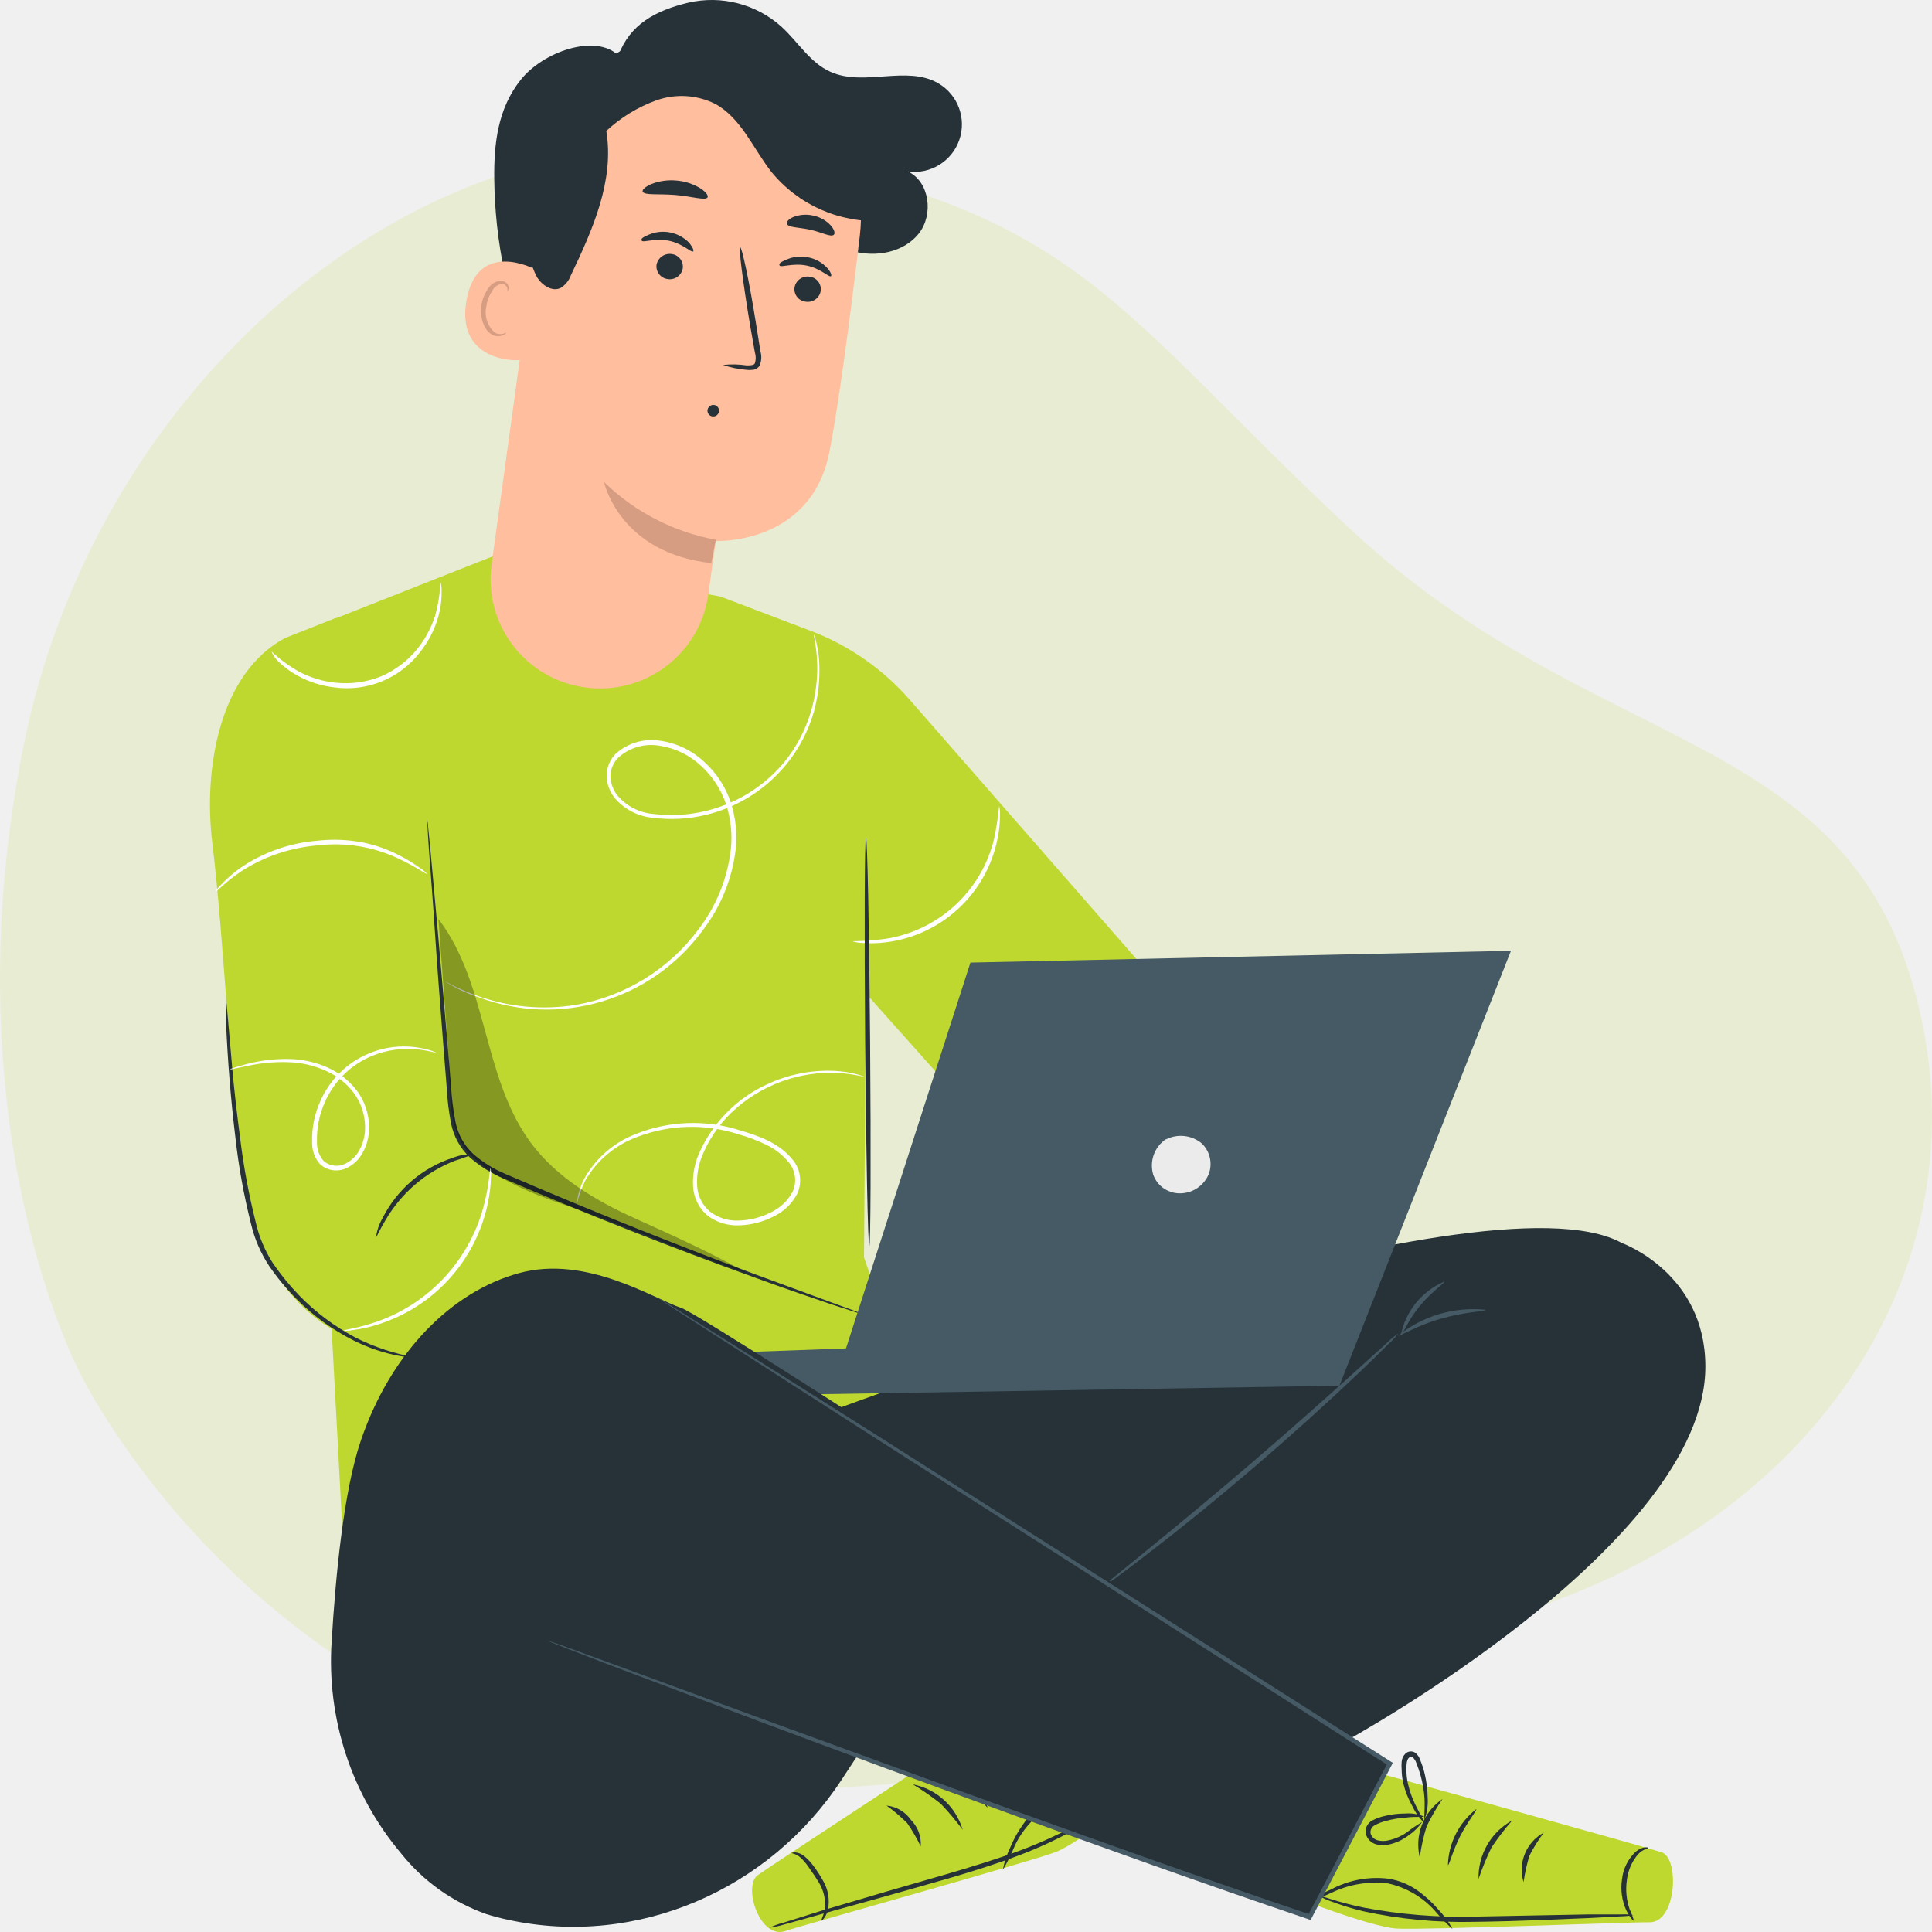
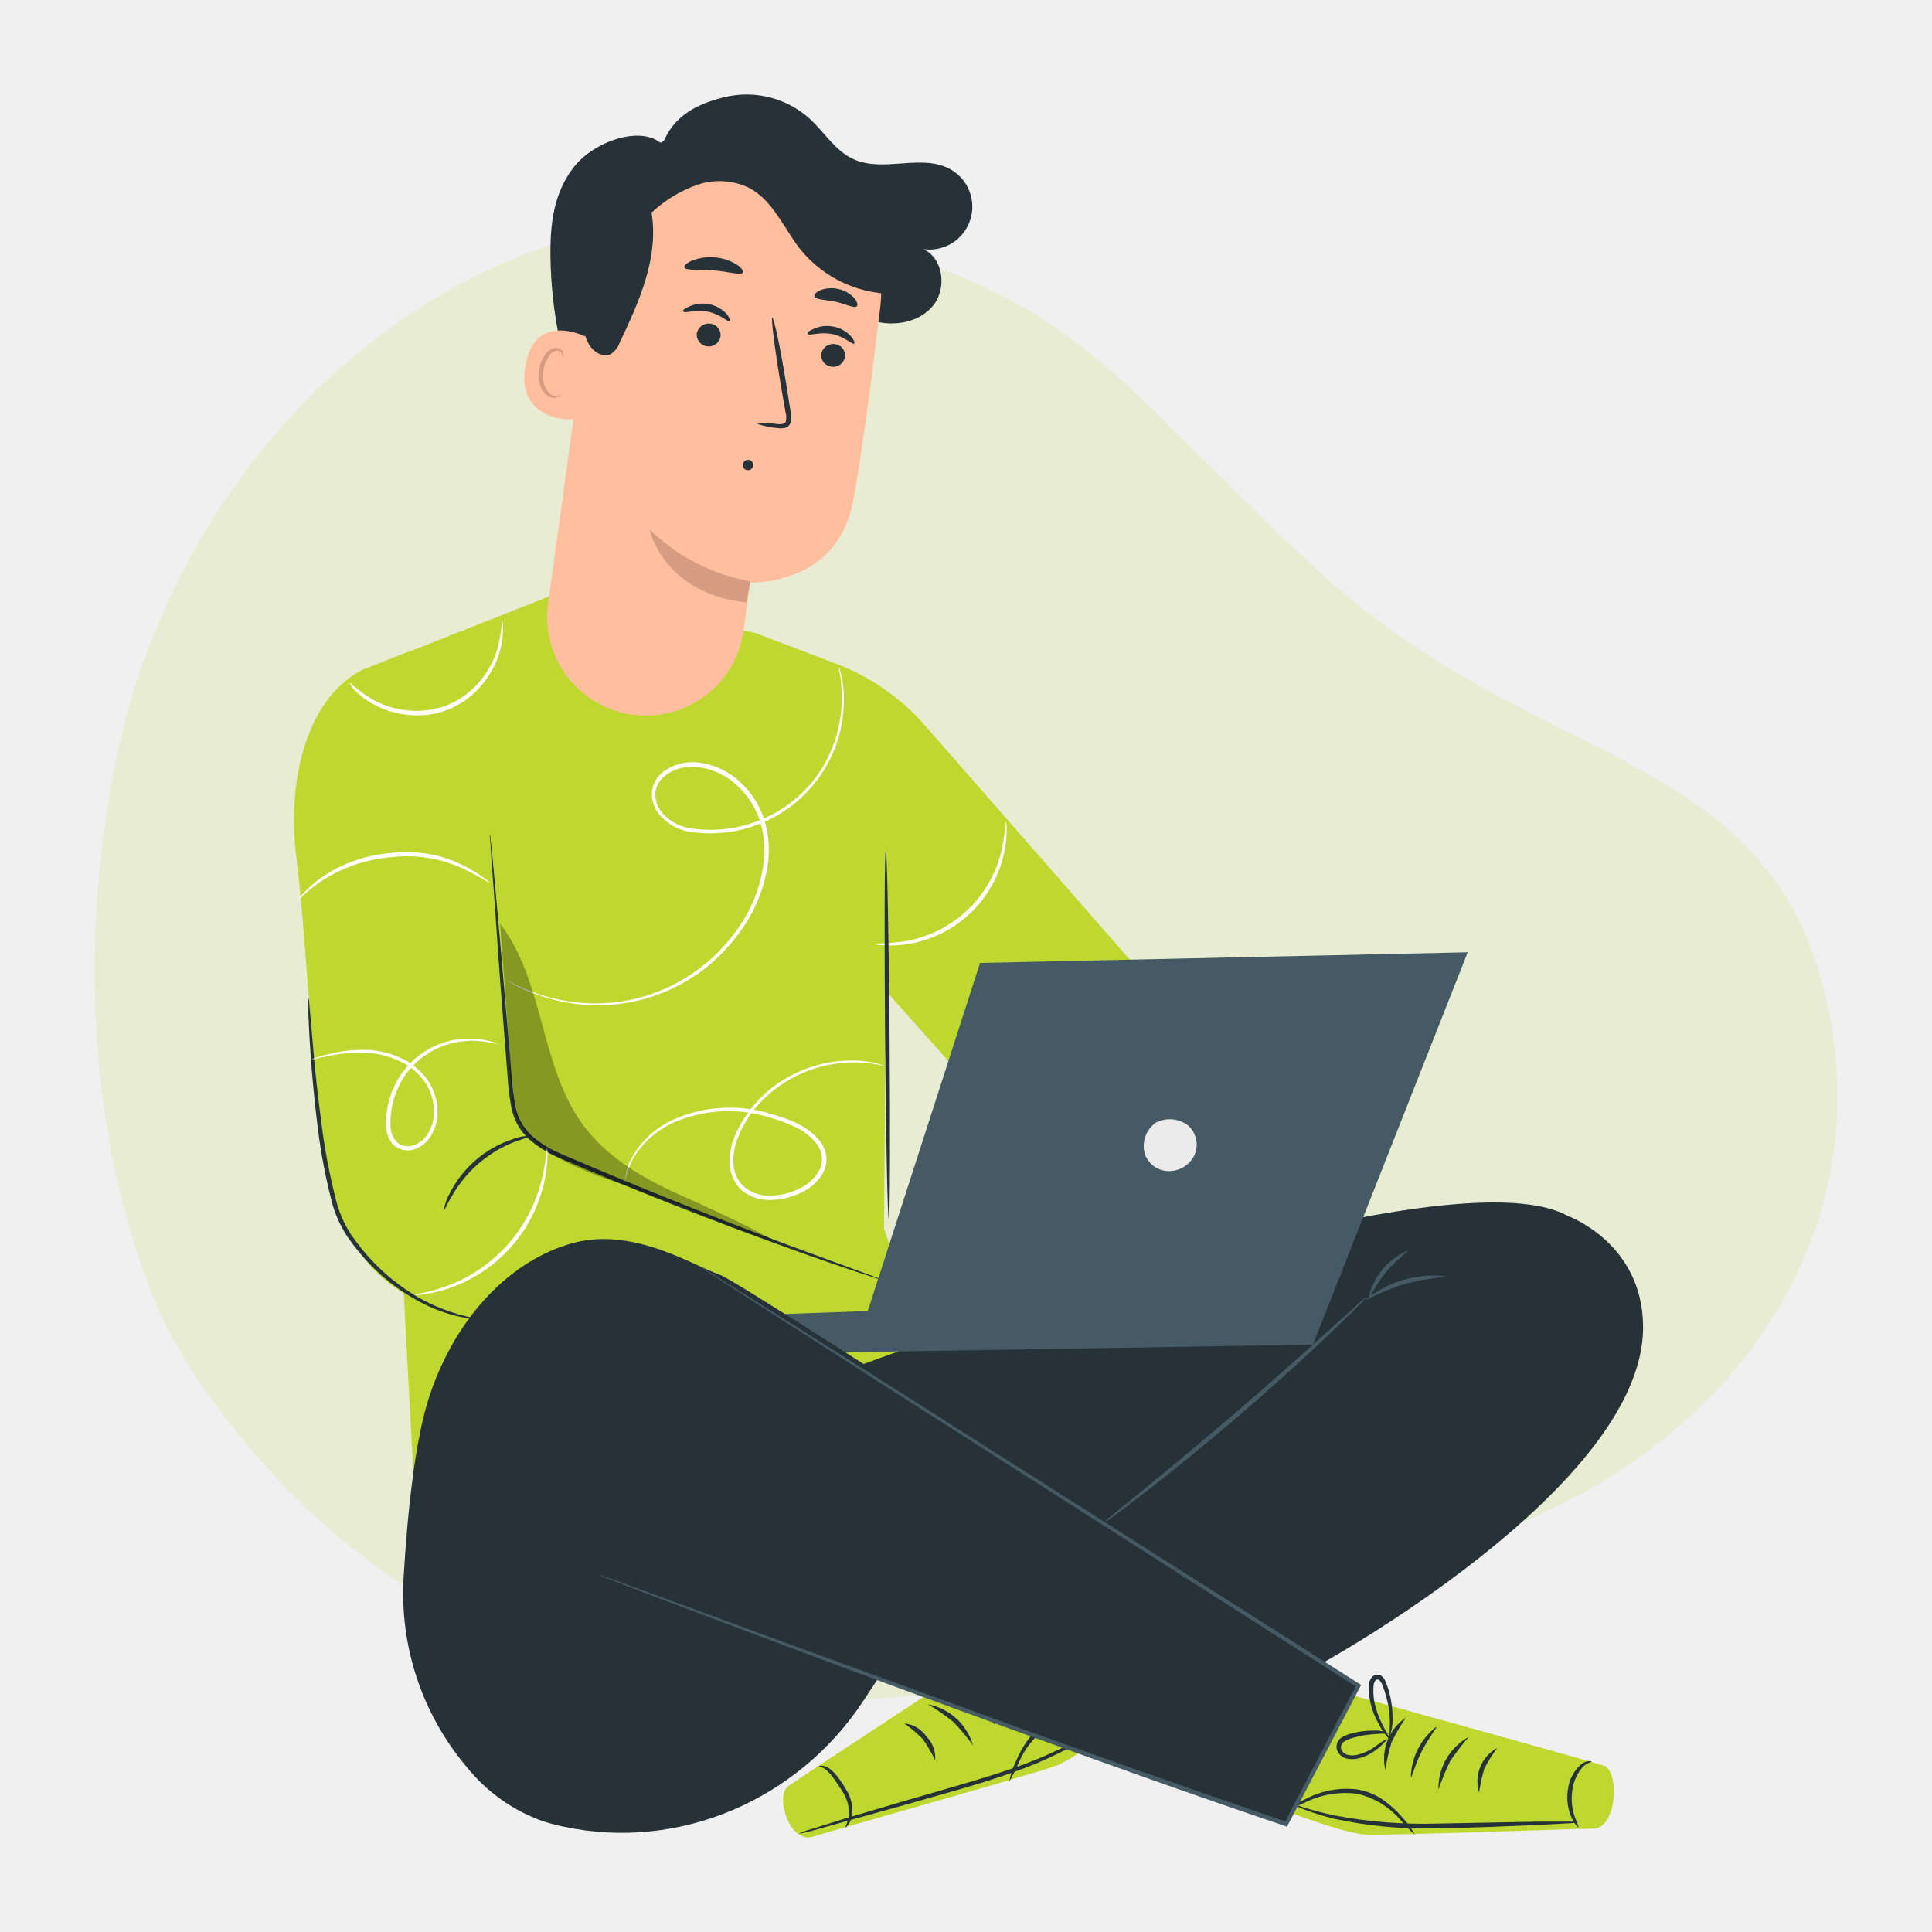
<svg xmlns="http://www.w3.org/2000/svg" fill="none" viewBox="0 0 184 184">
-   <g clip-path="url(#a)">
-     <path fill="#BED830" d="M7.695 130.911s13.69 28.275 46.135 36.736c32.451 8.46 66.237-4.933 93.907-15.061 27.664-10.129 41.535-34.516 34.415-58.885s-30.641-21.985-53.419-43.194-25.613-30.254-56.341-35.852S9.209 35.323 2.148 71.49c-7.06 36.165 5.547 59.417 5.547 59.417z" class="dynamic-color" opacity=".15" />
-     <path fill="#BED830" d="M100.912 115.293 82.474 94.617l-.189 25.135 5.557 16.122-55.244 9.579-2.341-43.59-3.98-33.445a9.09 9.09 0 0 1 5.695-9.528l15.204-6.003 21.44 3.928 8.618 3.276a23.66 23.66 0 0 1 9.382 6.526l25.933 29.655" class="dynamic-color" />
-     <path fill="#fff" d="M81.188 89.643a27 27 0 0 0 3.112-.223 12.63 12.63 0 0 0 10.386-9.57q.32-1.536.471-3.096c.07.28.096.569.077.857.007.778-.074 1.555-.24 2.316a12.38 12.38 0 0 1-10.642 9.819c-.77.1-1.55.117-2.324.051a2.7 2.7 0 0 1-.84-.154" />
-     <path fill="#263238" d="M82.791 118.68c.129 0 .163-8.713.077-19.45-.085-10.736-.265-19.44-.394-19.44s-.163 8.704-.077 19.449c.085 10.745.266 19.441.394 19.441" />
-     <path fill="#BED830" d="m80.767 125.069-33.376-13.438a7.63 7.63 0 0 1-4.76-6.492l-2.444-32.004s.292-13.619-8.215-14.279L27.16 60.76c-6.252 3.319-7.796 12.426-6.947 19.45 1.21 9.982 1.716 24.114 3.062 32.776 1.115 7.092 5.145 13.326 12.109 15.153l41.112 8.901z" class="dynamic-color" />
-     <path fill="#263238" d="M40.667 78.014q.084.36.103.729c.052.523.129 1.226.215 2.11.171 1.878.411 4.519.703 7.76.291 3.242.617 7.196.995 11.518.086 1.089.18 2.195.274 3.327.066 1.152.21 2.298.429 3.43a5.67 5.67 0 0 0 1.664 2.993 11.2 11.2 0 0 0 3.078 1.921c9.202 3.979 17.683 7.272 23.84 9.579l7.316 2.693 1.99.729q.349.115.677.283a4 4 0 0 1-.712-.197l-2.015-.652c-1.716-.583-4.288-1.449-7.358-2.573a438 438 0 0 1-23.926-9.433 11.7 11.7 0 0 1-3.2-2.007A6.1 6.1 0 0 1 42.958 107a25 25 0 0 1-.42-3.482c-.094-1.14-.18-2.247-.266-3.336-.334-4.288-.643-8.233-.858-11.526s-.428-5.891-.566-7.77c-.06-.857-.102-1.594-.128-2.117a4.4 4.4 0 0 1-.052-.755m-19.124 17.4q.051.21.06.43l.111 1.234c.103 1.14.232 2.676.395 4.545.163 1.87.42 4.194.754 6.715.328 2.73.83 5.437 1.501 8.104a12.2 12.2 0 0 0 1.63 3.867 23.6 23.6 0 0 0 2.495 3.062 21.4 21.4 0 0 0 5.343 4.005 20.2 20.2 0 0 0 5.865 1.921 1.8 1.8 0 0 1-.437 0 10 10 0 0 1-1.235-.163 16.2 16.2 0 0 1-4.34-1.467 20.9 20.9 0 0 1-5.488-3.996 22.7 22.7 0 0 1-2.572-3.113 12.4 12.4 0 0 1-1.716-3.988 61 61 0 0 1-1.483-8.172 141 141 0 0 1-.91-11.303v-1.243a1.4 1.4 0 0 1 .027-.438" />
-     <path fill="#263238" d="M35.814 117.805a4.9 4.9 0 0 1 .608-1.775 11.5 11.5 0 0 1 6.775-5.788 4.8 4.8 0 0 1 1.853-.318q-.843.351-1.716.618a13.1 13.1 0 0 0-3.781 2.255 13.3 13.3 0 0 0-2.822 3.379c-.6.986-.849 1.655-.917 1.629" />
-     <path fill="#fff" d="M42.383 93.467a.8.8 0 0 1 .206.095l.6.317q1.162.572 2.384 1.003c3 1.053 6.22 1.33 9.356.806a18.47 18.47 0 0 0 11.629-7.229 15.36 15.36 0 0 0 3.044-7.564 10.3 10.3 0 0 0-.446-4.287 8.75 8.75 0 0 0-2.401-3.68 7.37 7.37 0 0 0-3.92-1.903 4.67 4.67 0 0 0-3.927 1.106 2.57 2.57 0 0 0-.772 1.775 3.1 3.1 0 0 0 .652 1.835 5 5 0 0 0 3.43 1.776 13.98 13.98 0 0 0 12.46-4.914 14 14 0 0 0 2.522-4.725 15 15 0 0 0 .635-4.022q.014-1.295-.19-2.573a18 18 0 0 1-.12-.66 1.2 1.2 0 0 1 0-.232c.355 1.108.529 2.267.515 3.43a14.4 14.4 0 0 1-.566 4.09 14.115 14.115 0 0 1-15.29 9.974 5.4 5.4 0 0 1-3.67-1.92 3.5 3.5 0 0 1-.738-2.093c0-.78.309-1.53.858-2.084a5.15 5.15 0 0 1 4.287-1.235 7.7 7.7 0 0 1 4.16 2.016 9.04 9.04 0 0 1 2.52 3.867 10.7 10.7 0 0 1 .464 4.46 15.7 15.7 0 0 1-3.147 7.718 18.43 18.43 0 0 1-21.38 6.346 13.3 13.3 0 0 1-3.155-1.493m-21.868-8.532a2.7 2.7 0 0 1 .549-.686 12.3 12.3 0 0 1 1.8-1.57 15.15 15.15 0 0 1 7.384-2.615 14.3 14.3 0 0 1 4.357.18c1.165.242 2.293.64 3.353 1.183a15.4 15.4 0 0 1 2.04 1.235q.378.231.67.566c-.052.069-1.047-.686-2.848-1.518a14 14 0 0 0-7.52-1.2 15.8 15.8 0 0 0-7.256 2.426c-1.655 1.107-2.47 2.059-2.53 1.999m5.343-22.889a13.2 13.2 0 0 0 2.701 1.964 9.6 9.6 0 0 0 3.43 1.012 9.14 9.14 0 0 0 4.289-.6 9 9 0 0 0 3.43-2.573 9.9 9.9 0 0 0 1.715-3.147c.308-1.075.484-2.184.523-3.302q.126.446.112.91a8.4 8.4 0 0 1-.335 2.486 9.6 9.6 0 0 1-1.715 3.31 8.77 8.77 0 0 1-8.147 3.362 9.5 9.5 0 0 1-3.542-1.132 8.3 8.3 0 0 1-1.99-1.526 2.5 2.5 0 0 1-.47-.764m29.088 52.629q.002-.32.069-.634a6.8 6.8 0 0 1 .591-1.716 9.5 9.5 0 0 1 4.991-4.339 14.63 14.63 0 0 1 9.82-.352c1.766.524 3.79 1.175 5.145 2.899a3.08 3.08 0 0 1 .377 3.139 4.97 4.97 0 0 1-2.375 2.238 7.6 7.6 0 0 1-3.165.789 4.64 4.64 0 0 1-3.035-.943 3.9 3.9 0 0 1-1.356-2.753 6.9 6.9 0 0 1 .455-2.89 13 13 0 0 1 6.86-6.964 13.56 13.56 0 0 1 6.57-1.132 9.4 9.4 0 0 1 2.4.506c0 .06-.857-.223-2.418-.334a13.73 13.73 0 0 0-10.187 3.747 12 12 0 0 0-2.873 4.288 6.5 6.5 0 0 0-.42 2.719 3.43 3.43 0 0 0 1.217 2.444 4.17 4.17 0 0 0 2.744.857 7.1 7.1 0 0 0 2.968-.737 4.58 4.58 0 0 0 2.178-2.032 2.67 2.67 0 0 0-.326-2.702 6.2 6.2 0 0 0-2.238-1.766 16 16 0 0 0-2.633-.987 14.43 14.43 0 0 0-9.588.249 9.48 9.48 0 0 0-4.956 4.125 9.2 9.2 0 0 0-.815 2.281m-22.228 12.049c0-.086 1.269-.189 3.199-.858a16 16 0 0 0 10.239-11.354c.489-1.989.472-3.284.557-3.276q.09.447.043.901c-.02.822-.117 1.64-.291 2.444a15.39 15.39 0 0 1-10.446 11.551c-.781.255-1.585.436-2.4.541q-.447.09-.901.051m-10.823-24.878q.192-.107.403-.163c.275-.086.67-.206 1.192-.343a14.7 14.7 0 0 1 4.554-.463 9.6 9.6 0 0 1 3.087.763 7.16 7.16 0 0 1 2.882 2.264 5.92 5.92 0 0 1 1.123 3.894 4.8 4.8 0 0 1-.66 2.092 3.3 3.3 0 0 1-1.715 1.458 2.29 2.29 0 0 1-2.256-.446 3 3 0 0 1-.78-2.075 8.9 8.9 0 0 1 .789-3.971 8.7 8.7 0 0 1 9.433-5.068q.618.096 1.21.3c.265.103.402.163.394.18s-.575-.18-1.63-.309a9 9 0 0 0-4.399.566 8.43 8.43 0 0 0-4.605 4.494 8.7 8.7 0 0 0-.729 3.782 2.57 2.57 0 0 0 .652 1.784 1.86 1.86 0 0 0 1.81.343 2.9 2.9 0 0 0 1.508-1.27 4.4 4.4 0 0 0 .6-1.895 5.57 5.57 0 0 0-1.02-3.619 6.7 6.7 0 0 0-2.701-2.161 9.3 9.3 0 0 0-2.967-.789 15.5 15.5 0 0 0-4.477.318c-1.106.214-1.68.368-1.698.334" />
-     <path fill="#000" d="M71.171 121.253c-3.567-2.016-7.058-3.568-10.788-5.257-3.73-1.69-7.392-3.876-9.836-7.169-4.605-6.209-4.082-15.17-8.79-21.294q.462 6.175.917 12.358c.283 3.773-.291 7.512 2.136 10.076 2.05 2.161 6.045 3.816 8.875 4.751 5.686 1.878 11.81 4.665 17.486 6.535" opacity=".3" />
-     <path fill="#BED830" d="M129.211 168.29s27.931 7.718 29.055 8.13c1.715.592 1.398 6.758-1.218 6.655-1.244-.043-21.439.754-24.012.6s-10.291-3.199-10.291-3.199z" class="dynamic-color" />
-     <path fill="#263238" d="M140.814 178.95a25 25 0 0 1 1.235-3.002 25 25 0 0 1 1.973-2.572 6.18 6.18 0 0 0-3.208 5.565zm-2.916-1.321c.138 0 .421-1.295 1.167-2.753.746-1.457 1.621-2.478 1.526-2.572a7 7 0 0 0-2.693 5.334zm-2.684-.729c.137-.999.355-1.986.652-2.95.438-.909.945-1.784 1.518-2.615a5.24 5.24 0 0 0-2.17 5.565" />
-     <path fill="#263238" d="M135.669 173.29a5 5 0 0 0 .3-2.075 10.3 10.3 0 0 0-.283-2.281 9 9 0 0 0-.42-1.295 1.5 1.5 0 0 0-.446-.686.75.75 0 0 0-.961.051 1.2 1.2 0 0 0-.369.789 4.3 4.3 0 0 0 0 .738c.003.459.061.917.172 1.363.186.748.474 1.467.858 2.135a5.7 5.7 0 0 0 1.252 1.716c.068 0-.403-.695-.961-1.836a9 9 0 0 1-.729-2.075 6 6 0 0 1-.137-1.278c0-.429 0-.96.257-1.166a.276.276 0 0 1 .369 0c.139.137.245.304.309.489q.246.605.42 1.235c.196.711.32 1.441.369 2.178.051 1.201-.077 1.989 0 1.998" />
-     <path fill="#263238" d="M135.635 173.007a3.9 3.9 0 0 0-1.801-.292c-.668 0-1.333.081-1.981.241-.4.09-.786.231-1.149.42a1.184 1.184 0 0 0-.627 1.278 1.42 1.42 0 0 0 1.004 1.003c.411.103.841.103 1.252 0a4.7 4.7 0 0 0 1.818-.858c.508-.34.948-.774 1.295-1.277a14 14 0 0 0-1.484 1.003 4.9 4.9 0 0 1-1.715.746 2.1 2.1 0 0 1-1.038 0 .95.95 0 0 1-.677-.66.73.73 0 0 1 .412-.781 4 4 0 0 1 1.012-.394 9 9 0 0 1 1.886-.326c1.089-.137 1.775-.026 1.793-.103m9.467 6.243q.18-1.283.558-2.521c.392-.766.848-1.498 1.363-2.187a4.02 4.02 0 0 0-1.921 4.708m-19.484 1.295c.338.214.701.387 1.081.514q1.521.578 3.104.961a44.7 44.7 0 0 0 10.668 1.012c4.185-.052 7.958-.24 10.694-.352l3.233-.171a7 7 0 0 0 1.184-.12 5.6 5.6 0 0 0-1.193-.06h-3.233l-10.685.205a50 50 0 0 1-10.591-.857c-2.675-.54-4.228-1.227-4.262-1.132" />
-     <path fill="#263238" d="M124.795 181.179c0 .06.797-.386 2.092-.952a9.67 9.67 0 0 1 5.283-.857 8.4 8.4 0 0 1 4.571 2.71 16 16 0 0 0 1.603 1.646 8.6 8.6 0 0 0-1.363-1.869 11 11 0 0 0-1.853-1.715 6.6 6.6 0 0 0-2.89-1.218 9.25 9.25 0 0 0-5.497 1.038 7.1 7.1 0 0 0-1.946 1.217" />
-     <path fill="#BED830" d="M99.531 160.581s-26.43 17.306-27.374 18.009c-1.423 1.072.206 6.191 2.676 5.308 1.166-.42 23.343-6.595 25.727-7.521s8.807-6.123 8.807-6.123z" class="dynamic-color" />
-     <path fill="#263238" d="M91.684 174.268a6.19 6.19 0 0 0-4.75-4.331c.928.557 1.82 1.176 2.666 1.852q1.12 1.174 2.084 2.479m2.367-2.144a7.01 7.01 0 0 0-4.176-4.288c-.069.12 1.089.858 2.23 1.99 1.14 1.131 1.826 2.366 1.946 2.298m2.384-1.527a4.3 4.3 0 0 0-1.149-2.907 4.3 4.3 0 0 0-2.573-1.715q1.195.933 2.239 2.032a19 19 0 0 1 1.483 2.59" />
-     <path fill="#263238" d="M94.909 167.313c.068 0-.292-.746-.592-1.981a10.8 10.8 0 0 1-.317-2.187 10 10 0 0 1 0-1.304 1.07 1.07 0 0 1 .145-.557.267.267 0 0 1 .36-.086c.3.12.455.635.6 1.047q.19.613.258 1.252a9 9 0 0 1-.068 2.204c-.18 1.252-.43 2.015-.36 2.041a5.6 5.6 0 0 0 .685-1.99 8.2 8.2 0 0 0 .172-2.29 6.5 6.5 0 0 0-.249-1.355 6 6 0 0 0-.257-.694 1.23 1.23 0 0 0-.6-.643.75.75 0 0 0-.927.248 1.53 1.53 0 0 0-.214.789 9.6 9.6 0 0 0 .412 3.619 5 5 0 0 0 .952 1.887" />
-     <path fill="#263238" d="M94.814 167.03c0 .068.652-.241 1.716-.506a9.5 9.5 0 0 1 1.895-.258c.364-.024.73-.001 1.089.069a.75.75 0 0 1 .634.617.95.95 0 0 1-.454.858c-.295.185-.63.297-.978.326a4.8 4.8 0 0 1-1.86-.189 13 13 0 0 0-1.716-.506 4.9 4.9 0 0 0 1.63.858 4.7 4.7 0 0 0 1.998.3 2.5 2.5 0 0 0 1.192-.377 1.4 1.4 0 0 0 .66-1.252 1.18 1.18 0 0 0-.986-1.03 4.6 4.6 0 0 0-1.218-.051 8.4 8.4 0 0 0-1.964.369 3.96 3.96 0 0 0-1.638.772m-16.619 15.916c0 .043.446-.266.651-1.021a3.96 3.96 0 0 0-.497-2.872q-.381-.691-.858-1.321a5.2 5.2 0 0 0-.9-.96 1.56 1.56 0 0 0-.858-.352c-.223 0-.334.043-.334.069 0 .025.472.042.96.54q.434.438.764.96.46.621.857 1.287a4.08 4.08 0 0 1 .583 2.572q-.151.56-.368 1.098m9.493-7.092a3.23 3.23 0 0 0-.935-2.53 3.18 3.18 0 0 0-2.324-1.363 15 15 0 0 1 1.964 1.663q.741 1.061 1.295 2.23" />
-     <path fill="#263238" d="M106.649 171.172a8 8 0 0 0-1.167.789 34 34 0 0 1-3.258 1.998 43 43 0 0 1-5.146 2.307c-2.007.746-4.288 1.449-6.62 2.135a1174 1174 0 0 0-12.17 3.559l-3.695 1.158a8 8 0 0 0-1.33.48q.703-.096 1.381-.3l3.713-1.038c3.13-.858 7.444-2.058 12.204-3.43 2.375-.695 4.63-1.415 6.637-2.187a39 39 0 0 0 5.189-2.418 26 26 0 0 0 3.207-2.144 8.5 8.5 0 0 0 1.055-.909" />
-     <path fill="#263238" d="M107.626 171.523a7.6 7.6 0 0 0-2.238-.6 9.3 9.3 0 0 0-5.557.686 6.6 6.6 0 0 0-2.35 2.075 11 11 0 0 0-1.243 2.213 8.3 8.3 0 0 0-.729 2.195q.583-.994 1.03-2.058a8.4 8.4 0 0 1 3.532-3.979 9.7 9.7 0 0 1 5.3-.763c1.372.111 2.238.3 2.255.231m46.832-53.143s7.932 2.83 7.958 11.723c.069 17.023-34.405 35.795-34.405 35.795l-45.88-30.392-2.873-1.167s61.959-23.257 75.2-15.959" />
-     <path fill="#455A64" d="M105.371 150.856a8.5 8.5 0 0 0 1.201-.806c.746-.549 1.818-1.355 3.13-2.376 2.633-2.023 6.2-4.905 10.05-8.206a253 253 0 0 0 9.631-8.688 153 153 0 0 0 2.821-2.744q.536-.484.978-1.055a8.5 8.5 0 0 0-1.106.926l-2.916 2.633a503 503 0 0 1-9.716 8.576 540 540 0 0 1-9.939 8.301l-3.045 2.487a9 9 0 0 0-1.089.952m36.138-26.113a11.4 11.4 0 0 0-8.353 2.461c.077.129 1.715-.943 4.065-1.612s4.288-.703 4.288-.849" />
-     <path fill="#455A64" d="M137.555 122.059a7 7 0 0 0-4.15 5.145c.137 0 .634-1.38 1.792-2.795s2.436-2.23 2.358-2.35" />
-     <path fill="#263238" d="M156.979 175.983c0-.052-.549-.163-1.183.36a4.22 4.22 0 0 0-1.321 2.658c-.15 1-.007 2.022.412 2.942.326.694.686 1.02.729.986a8 8 0 0 0-.42-1.115 5.9 5.9 0 0 1-.258-2.744 4.6 4.6 0 0 1 1.081-2.487c.489-.506.969-.523.96-.6" />
-     <path fill="#455A64" d="m143.901 90.552-16.336 41.42-70.347 1.149-1.303-3.807 24.655-.892 11.852-36.747z" />
-     <path fill="#EBEBEB" d="M111.048 108.509a3.14 3.14 0 0 1 3.387.369 2.72 2.72 0 0 1 .661 2.993 2.96 2.96 0 0 1-2.573 1.775 2.68 2.68 0 0 1-2.693-1.775 3.03 3.03 0 0 1 1.184-3.362" />
-     <path fill="#263238" d="M132.35 167.973s-64.815-42.518-67.456-43.402c-2.642-.883-9.073-5.085-15.48-3.318-6.405 1.766-12.168 7.52-15.041 15.925-1.647 4.802-2.418 12.992-2.787 19.141a28.43 28.43 0 0 0 6.646 20.238 18.1 18.1 0 0 0 8.078 5.737c.678.215 1.38.395 2.101.549 12.255 2.659 24.87-2.847 31.73-13.326l1.51-2.299s42.406 15.574 43.067 15.359z" />
-     <path fill="#455A64" d="M52.167 156.267q.172.087.352.155l1.063.42 4.108 1.586 15.273 5.755a3012 3012 0 0 0 22.975 8.472c8.721 3.173 18.377 6.646 28.702 10.137l.18.068.095-.18 5.068-9.673 2.573-4.931.094-.189-.18-.111-49.439-31.387-14.853-9.365-4.03-2.521-1.055-.643c-.24-.146-.369-.206-.369-.206l.343.249 1.03.677 3.987 2.573 14.819 9.51 49.361 31.507-.086-.308c-.814 1.569-1.715 3.241-2.572 4.931l-5.06 9.673.283-.112c-10.291-3.481-19.981-6.946-28.711-10.093l-23.009-8.37-15.359-5.643-4.133-1.509-1.08-.377z" />
-     <path fill="#263238" d="M58.89 5.292C59.998 2.3 62.442 1.005 65.538.258a9.93 9.93 0 0 1 8.893 2.29c1.57 1.432 2.718 3.43 4.656 4.288 3.2 1.45 7.29-.669 10.291 1.106a4.527 4.527 0 0 1-2.915 8.387c2.083.978 2.47 4.117 1.037 5.918-1.432 1.8-4.082 2.29-6.303 1.663a12.7 12.7 0 0 1-5.617-3.867c-1.56-1.716-2.933-3.56-4.63-5.146A9.85 9.85 0 0 0 64.841 12c-3.113-.12-6.003 1.98-7.624 4.63s-2.246 5.798-2.7 8.885-.798 6.226-1.99 9.107c-.138.343-.343.712-.695.79-.523.11-.9-.464-1.106-.953a45.7 45.7 0 0 1-3.654-17.408c-.042-3.43.352-6.715 2.505-9.434s7.117-4.407 9.287-2.366" />
-     <path fill="#FFBE9D" d="m51.584 19.125-4.768 34.629a10.4 10.4 0 0 0 9.433 11.774 10.41 10.41 0 0 0 11.217-8.962c.352-2.572.652-4.776.712-5.042 0 0 8.928.386 10.763-8.25.857-4.176 2.015-12.923 2.95-20.847A16.45 16.45 0 0 0 68.77 4.417l-.858-.162C58.78 2.95 52.605 9.983 51.584 19.125" />
-     <path fill="#3B1919" fill-opacity=".2" d="M68.17 51.404a20.6 20.6 0 0 1-10.643-5.497s1.424 6.757 10.214 7.718z" />
-     <path fill="#263238" d="M78.16 27.726a1.25 1.25 0 0 1-1.44 1.004 1.193 1.193 0 0 1-1.047-1.364 1.25 1.25 0 0 1 1.441-1.012 1.2 1.2 0 0 1 1.046 1.372m.978-1.423c-.189.137-.986-.746-2.316-1.012s-2.444.214-2.572 0c-.129-.215.163-.343.651-.566a3.36 3.36 0 0 1 2.076-.215 3.3 3.3 0 0 1 1.8 1.004c.37.412.447.737.36.789m-14.115-.738a1.25 1.25 0 0 1-1.44 1.012 1.22 1.22 0 0 1-1.055-1.372 1.28 1.28 0 0 1 1.44-1.012 1.21 1.21 0 0 1 1.055 1.372m.987-1.62c-.189.128-.987-.755-2.316-1.02-1.329-.267-2.444.213-2.572 0-.13-.215.162-.344.651-.567a3.43 3.43 0 0 1 2.076-.214 3.43 3.43 0 0 1 1.81 1.003c.36.463.436.738.35.798m2.856 10.814a8.6 8.6 0 0 1 2.239.042c.351 0 .686 0 .789-.197.109-.34.109-.706 0-1.046-.155-.858-.318-1.818-.49-2.796-.66-3.962-1.063-7.186-.908-7.212s.857 3.165 1.483 7.127c.155.977.309 1.903.446 2.795.135.454.101.941-.094 1.372a.86.86 0 0 1-.652.378 2.1 2.1 0 0 1-.592 0 9 9 0 0 1-2.22-.463m-.391 4.436a.57.57 0 0 1-.225.366.53.53 0 0 1-.405.096.52.52 0 0 1-.356-.213.57.57 0 0 1-.106-.413.6.6 0 0 1 .227-.362.54.54 0 0 1 .403-.1.5.5 0 0 1 .357.212.56.56 0 0 1 .105.414M67.39 18.79c-.198.344-1.493-.094-3.097-.223-1.603-.128-2.941.052-3.087-.317-.06-.171.232-.463.806-.712a5.2 5.2 0 0 1 2.401-.343 5.15 5.15 0 0 1 2.316.755c.523.343.737.686.66.84m12.023 3.568c-.291.257-1.14-.24-2.247-.48s-2.075-.198-2.22-.558c-.07-.171.137-.446.608-.651a3.2 3.2 0 0 1 1.93-.129 3.1 3.1 0 0 1 1.672.969c.317.386.394.72.257.849" />
-     <path fill="#FFBE9D" d="M51.01 25.677c-.137-.095-5.6-2.95-6.595 3.01s5.197 5.729 5.231 5.557c.035-.172 1.364-8.567 1.364-8.567" />
-     <path fill="#3B1919" fill-opacity=".2" d="M48.206 31.68s-.112.06-.3.111a1.07 1.07 0 0 1-.781-.111 2.57 2.57 0 0 1-.806-2.504 3.4 3.4 0 0 1 .54-1.441 1.23 1.23 0 0 1 .883-.695.54.54 0 0 1 .566.395c.052.171 0 .291 0 .3 0 .008.146-.077.138-.326a.68.68 0 0 0-.172-.412.75.75 0 0 0-.549-.248 1.48 1.48 0 0 0-1.235.737 3.6 3.6 0 0 0-.643 1.604c-.163 1.209.266 2.435 1.09 2.821a1.12 1.12 0 0 0 .977 0c.257-.086.309-.214.291-.231" />
-     <path fill="#263238" d="M84.035 21.037a12.76 12.76 0 0 1-10.608-4.716c-1.716-2.213-2.856-5.103-5.335-6.44a7.2 7.2 0 0 0-5.53-.344 14 14 0 0 0-4.82 2.933c.789 4.734-1.312 9.433-3.362 13.721a2.4 2.4 0 0 1-.97 1.227c-.805.403-1.766-.232-2.254-.995a7.5 7.5 0 0 1-.858-4.176 25 25 0 0 1 1.972-9.588 16.9 16.9 0 0 1 6.235-7.461 16.03 16.03 0 0 1 11.843-1.964A19.72 19.72 0 0 1 80.733 9.47a11.6 11.6 0 0 1 2.804 4.914" />
-   </g>
-   <defs>
-     <clipPath id="a">
-       <path fill="#fff" d="M0 0h184v184H0z" />
-     </clipPath>
-   </defs>
+   <path fill="#BED830" d="M15.943 126.472s12.35 25.488 41.621 33.114c29.277 7.626 59.758-4.446 84.72-13.576 24.958-9.13 37.472-31.113 31.049-53.079s-27.644-19.817-48.194-38.936C104.59 34.877 102.032 26.725 74.31 21.68S17.308 40.31 10.938 72.91s5.005 53.559 5.005 53.559z" class="dynamic-color" opacity=".15" />
+   <path fill="#BED830" d="M100.996 113.014 84.362 94.361l-.17 22.676 5.014 14.545-49.84 8.642-2.113-39.326-3.59-30.173a8.2 8.2 0 0 1 5.138-8.596l13.717-5.415 19.342 3.543 7.775 2.956A21.35 21.35 0 0 1 88.1 69.1l23.396 26.754" class="dynamic-color" />
+   <path fill="#fff" d="M83.202 89.873q1.41-.02 2.808-.2a11.4 11.4 0 0 0 9.37-8.635q.288-1.385.425-2.793c.063.253.086.514.07.774a9.4 9.4 0 0 1-.217 2.089 11.17 11.17 0 0 1-9.601 8.858 10 10 0 0 1-2.097.047 2.4 2.4 0 0 1-.758-.14" />
+   <path fill="#263238" d="M84.649 116.07c.116 0 .147-7.86.07-17.547-.078-9.686-.24-17.54-.357-17.54s-.147 7.854-.07 17.548c.078 9.694.24 17.539.357 17.539" />
+   <path fill="#BED830" d="M82.823 121.834 52.71 109.71a6.88 6.88 0 0 1-4.294-5.856L46.212 74.98s.263-12.286-7.412-12.882l-4.34 1.718c-5.64 2.994-7.033 11.21-6.267 17.547 1.091 9.005 1.548 21.756 2.762 29.57 1.006 6.398 4.642 12.023 10.925 13.671l37.09 8.03z" class="dynamic-color" />
+   <path fill="#263238" d="M46.646 79.382q.075.325.092.658c.047.472.117 1.106.194 1.903.155 1.694.371 4.077.634 7.002s.557 6.491.898 10.39c.077.983.162 1.981.247 3.002q.09 1.56.387 3.095a5.1 5.1 0 0 0 1.501 2.7 10 10 0 0 0 2.778 1.733c8.301 3.59 15.953 6.561 21.508 8.642l6.6 2.429 1.794.658q.315.104.611.255a3.7 3.7 0 0 1-.642-.178l-1.818-.588c-1.547-.526-3.868-1.307-6.638-2.321a395 395 0 0 1-21.586-8.51 10.5 10.5 0 0 1-2.886-1.811 5.5 5.5 0 0 1-1.609-2.909 22.5 22.5 0 0 1-.379-3.141c-.085-1.029-.162-2.027-.24-3.01-.301-3.868-.58-7.427-.773-10.397s-.387-5.316-.511-7.01a96 96 0 0 1-.116-1.911 4 4 0 0 1-.046-.68M29.393 95.08q.046.191.054.387l.1 1.114c.093 1.03.21 2.414.356 4.101.147 1.686.38 3.783.681 6.058a59 59 0 0 0 1.354 7.311c.285 1.239.782 2.42 1.47 3.489a21 21 0 0 0 2.251 2.762 19.3 19.3 0 0 0 4.82 3.613 18.2 18.2 0 0 0 5.292 1.733 1.5 1.5 0 0 1-.394 0 9 9 0 0 1-1.114-.147 14.6 14.6 0 0 1-3.915-1.323 18.9 18.9 0 0 1-4.952-3.605 20.5 20.5 0 0 1-2.32-2.809 11.2 11.2 0 0 1-1.548-3.597 55 55 0 0 1-1.338-7.373 127 127 0 0 1-.82-10.197v-1.122a1.3 1.3 0 0 1 .023-.395" />
+   <path fill="#263238" d="M42.267 115.281a4.5 4.5 0 0 1 .549-1.602 10.37 10.37 0 0 1 6.112-5.222 4.4 4.4 0 0 1 1.671-.286q-.76.317-1.547.557a11.83 11.83 0 0 0-5.958 5.083c-.541.89-.766 1.493-.827 1.47" />
+   <path fill="#fff" d="M48.193 93.324q.099.03.186.085l.541.286q1.05.517 2.151.905a17 17 0 0 0 8.44.728 16.67 16.67 0 0 0 10.492-6.522 13.86 13.86 0 0 0 2.746-6.824 9.3 9.3 0 0 0-.402-3.869 7.9 7.9 0 0 0-2.166-3.319 6.65 6.65 0 0 0-3.536-1.717 4.22 4.22 0 0 0-3.543.998 2.32 2.32 0 0 0-.696 1.601 2.8 2.8 0 0 0 .587 1.656 4.52 4.52 0 0 0 3.095 1.602A12.61 12.61 0 0 0 77.33 74.5a12.6 12.6 0 0 0 2.274-4.263c.356-1.177.549-2.398.573-3.628a14 14 0 0 0-.17-2.321 15 15 0 0 1-.109-.596 1 1 0 0 1 0-.209c.32 1 .477 2.045.465 3.095a13 13 0 0 1-.511 3.69 12.735 12.735 0 0 1-13.795 8.998 4.87 4.87 0 0 1-3.311-1.733 3.17 3.17 0 0 1-.666-1.888c.001-.704.28-1.38.774-1.88a4.64 4.64 0 0 1 3.869-1.114 6.96 6.96 0 0 1 3.752 1.818 8.15 8.15 0 0 1 2.275 3.49 9.7 9.7 0 0 1 .417 4.023 14.17 14.17 0 0 1-2.84 6.963A16.626 16.626 0 0 1 51.04 94.67a12 12 0 0 1-2.847-1.346m-19.729-7.698q.198-.349.495-.62a11 11 0 0 1 1.625-1.415 13.66 13.66 0 0 1 6.662-2.36 12.9 12.9 0 0 1 3.93.163c1.051.218 2.069.577 3.025 1.067q.964.486 1.841 1.115.341.209.604.51c-.047.062-.944-.619-2.569-1.37a12.6 12.6 0 0 0-6.785-1.082 14.3 14.3 0 0 0-6.545 2.19c-1.494.997-2.229 1.856-2.283 1.802m4.82-20.649a12 12 0 0 0 2.437 1.771 8.7 8.7 0 0 0 3.095.913 8.25 8.25 0 0 0 3.868-.541 8.1 8.1 0 0 0 3.095-2.321 8.9 8.9 0 0 0 1.547-2.84c.279-.97.437-1.97.472-2.979.076.267.11.544.1.82a7.5 7.5 0 0 1-.3 2.244 8.7 8.7 0 0 1-1.548 2.987 7.91 7.91 0 0 1-7.35 3.032 8.6 8.6 0 0 1-3.195-1.02 7.5 7.5 0 0 1-1.795-1.378 2.2 2.2 0 0 1-.426-.689m26.243 47.481q.003-.29.062-.573a6.2 6.2 0 0 1 .534-1.547 8.57 8.57 0 0 1 4.503-3.915 13.2 13.2 0 0 1 8.858-.317c1.594.472 3.42 1.06 4.642 2.615a2.78 2.78 0 0 1 .34 2.832 4.5 4.5 0 0 1-2.142 2.019c-.89.44-1.863.683-2.855.712a4.2 4.2 0 0 1-2.739-.851 3.5 3.5 0 0 1-1.222-2.484 6.2 6.2 0 0 1 .41-2.607 11.7 11.7 0 0 1 6.19-6.282 12.2 12.2 0 0 1 5.925-1.022c.74.057 1.468.21 2.167.457 0 .054-.774-.201-2.182-.302a12.4 12.4 0 0 0-9.191 3.381 10.8 10.8 0 0 0-2.592 3.868c-.3.782-.43 1.618-.38 2.453a3.1 3.1 0 0 0 1.1 2.205 3.76 3.76 0 0 0 2.475.774 6.4 6.4 0 0 0 2.677-.666 4.13 4.13 0 0 0 1.965-1.833 2.4 2.4 0 0 0-.294-2.437 5.6 5.6 0 0 0-2.02-1.594 14.5 14.5 0 0 0-2.374-.89 13 13 0 0 0-8.65.225 8.56 8.56 0 0 0-4.472 3.721 8.3 8.3 0 0 0-.735 2.058m-20.053 10.87c0-.077 1.145-.17 2.886-.774a14.43 14.43 0 0 0 9.237-10.243c.441-1.795.426-2.963.503-2.955.054.267.067.541.039.812-.018.742-.106 1.48-.263 2.205a13.88 13.88 0 0 1-9.424 10.421c-.705.23-1.43.393-2.166.488a2.8 2.8 0 0 1-.812.046m-9.764-22.444a1.5 1.5 0 0 1 .363-.147c.248-.077.604-.186 1.076-.31a13.3 13.3 0 0 1 4.108-.417c.96.072 1.902.305 2.785.688a6.46 6.46 0 0 1 2.6 2.043 5.34 5.34 0 0 1 1.013 3.512 4.3 4.3 0 0 1-.595 1.888 2.98 2.98 0 0 1-1.548 1.315 2.08 2.08 0 0 1-2.034-.402 2.72 2.72 0 0 1-.705-1.872 8.1 8.1 0 0 1 .712-3.583 7.854 7.854 0 0 1 8.51-4.572q.559.087 1.092.27c.24.094.363.148.355.163-.007.016-.518-.162-1.47-.278a8.14 8.14 0 0 0-3.968.51 7.6 7.6 0 0 0-4.155 4.054 7.8 7.8 0 0 0-.658 3.412 2.32 2.32 0 0 0 .588 1.61 1.68 1.68 0 0 0 1.633.309 2.63 2.63 0 0 0 1.361-1.145 4 4 0 0 0 .542-1.71 5.02 5.02 0 0 0-.92-3.265 6.06 6.06 0 0 0-2.438-1.949 8.4 8.4 0 0 0-2.677-.712 14 14 0 0 0-4.038.286c-.998.194-1.517.333-1.532.302" />
+   <path fill="#000" d="M74.165 118.391c-3.218-1.818-6.367-3.218-9.733-4.743-3.365-1.524-6.669-3.497-8.874-6.467-4.154-5.602-3.682-13.687-7.93-19.21q.419 5.57.828 11.148c.255 3.404-.263 6.777 1.926 9.091 1.85 1.949 5.455 3.442 8.008 4.286 5.13 1.694 10.654 4.208 15.775 5.895" opacity=".3" />
+   <path fill="#BED830" d="M126.528 160.827s25.198 6.963 26.212 7.334c1.547.534 1.261 6.097-1.099 6.004-1.122-.038-19.342.681-21.663.542s-9.284-2.886-9.284-2.886z" class="dynamic-color" />
+   <path fill="#263238" d="M136.995 170.444q.468-1.39 1.115-2.708a22.5 22.5 0 0 1 1.779-2.321 5.58 5.58 0 0 0-2.894 5.021zm-2.63-1.192c.124 0 .379-1.168 1.052-2.483s1.462-2.236 1.377-2.321a6.31 6.31 0 0 0-2.429 4.812zm-2.422-.657c.124-.902.321-1.792.588-2.662q.594-1.232 1.37-2.359a4.73 4.73 0 0 0-1.958 5.021" />
+   <path fill="#263238" d="M132.353 165.338a4.5 4.5 0 0 0 .271-1.873 9.3 9.3 0 0 0-.255-2.058 8 8 0 0 0-.379-1.168 1.34 1.34 0 0 0-.403-.619.68.68 0 0 0-.866.047 1.1 1.1 0 0 0-.333.711 4 4 0 0 0 0 .666c.002.415.054.828.155 1.23a7.5 7.5 0 0 0 .774 1.926c.277.582.66 1.107 1.129 1.548.062 0-.363-.627-.866-1.656a8.2 8.2 0 0 1-.658-1.872 5.6 5.6 0 0 1-.124-1.153c0-.387 0-.866.232-1.052a.25.25 0 0 1 .333 0c.126.123.221.274.279.441q.222.545.379 1.114c.177.642.288 1.3.332 1.965.047 1.083-.069 1.795 0 1.803" />
+   <path fill="#263238" d="M132.322 165.082a3.54 3.54 0 0 0-1.624-.263c-.603 0-1.203.073-1.787.217a4.3 4.3 0 0 0-1.037.379 1.065 1.065 0 0 0-.565 1.153 1.28 1.28 0 0 0 .905.905c.371.093.759.093 1.13 0a4.2 4.2 0 0 0 1.64-.774 4.4 4.4 0 0 0 1.168-1.152q-.698.408-1.338.905a4.5 4.5 0 0 1-1.548.673 1.9 1.9 0 0 1-.936 0 .85.85 0 0 1-.611-.596.65.65 0 0 1 .371-.704q.434-.238.913-.356a8 8 0 0 1 1.702-.294c.983-.124 1.602-.023 1.617-.093m8.542 5.633q.162-1.157.503-2.275.531-1.038 1.23-1.973a3.63 3.63 0 0 0-1.733 4.248m-17.578 1.168q.459.29.975.464c.914.347 1.85.637 2.8.867 3.16.689 6.392.995 9.625.912 3.775-.046 7.18-.216 9.648-.317l2.916-.154a6.5 6.5 0 0 0 1.068-.109 5 5 0 0 0-1.075-.054h-2.917l-9.64.186a45 45 0 0 1-9.555-.774c-2.414-.487-3.814-1.106-3.845-1.021" />
+   <path fill="#263238" d="M122.543 172.455c0 .054.72-.348 1.888-.858a8.7 8.7 0 0 1 4.766-.774 7.57 7.57 0 0 1 4.123 2.445q.672.793 1.447 1.485a7.8 7.8 0 0 0-1.23-1.686 10 10 0 0 0-1.671-1.548 6 6 0 0 0-2.607-1.098 8.34 8.34 0 0 0-4.96.936 6.4 6.4 0 0 0-1.756 1.098" />
+   <path fill="#BED830" d="M99.75 153.872s-23.844 15.613-24.695 16.247c-1.284.967.186 5.586 2.414 4.789 1.052-.379 21.06-5.949 23.21-6.785s7.946-5.524 7.946-5.524z" class="dynamic-color" />
+   <path fill="#263238" d="M92.672 166.22a5.58 5.58 0 0 0-4.287-3.907 22 22 0 0 1 2.406 1.671q1.01 1.059 1.88 2.236m2.136-1.934a6.32 6.32 0 0 0-3.768-3.869c-.062.109.983.774 2.012 1.795s1.648 2.136 1.756 2.074m2.151-1.378a3.87 3.87 0 0 0-1.037-2.622 3.87 3.87 0 0 0-2.321-1.548 18 18 0 0 1 2.02 1.834q.761 1.115 1.338 2.336" />
+   <path fill="#263238" d="M95.58 159.945c.063 0-.262-.673-.533-1.787a9.7 9.7 0 0 1-.287-1.973 9 9 0 0 1 0-1.176.97.97 0 0 1 .132-.503.24.24 0 0 1 .325-.077c.27.108.41.572.542.944q.17.553.232 1.129a8.2 8.2 0 0 1-.062 1.989c-.163 1.129-.387 1.818-.325 1.841a5 5 0 0 0 .619-1.795 7.4 7.4 0 0 0 .154-2.066 6 6 0 0 0-.224-1.222 5 5 0 0 0-.232-.627 1.12 1.12 0 0 0-.542-.58.67.67 0 0 0-.835.225 1.4 1.4 0 0 0-.194.711 8.7 8.7 0 0 0 .372 3.265c.163.622.455 1.202.859 1.702" />
+   <path fill="#263238" d="M95.496 159.69c0 .062.588-.217 1.547-.457a8.7 8.7 0 0 1 1.71-.232 3.8 3.8 0 0 1 .982.062.68.68 0 0 1 .573.557.87.87 0 0 1-.41.774 2 2 0 0 1-.882.294 4.3 4.3 0 0 1-1.68-.171 11.4 11.4 0 0 0-1.546-.456c.436.349.935.611 1.47.774a4.2 4.2 0 0 0 1.802.27c.382-.02.752-.137 1.076-.34a1.26 1.26 0 0 0 .595-1.129 1.07 1.07 0 0 0-.89-.929 4 4 0 0 0-1.098-.046 7.6 7.6 0 0 0-1.772.332 3.6 3.6 0 0 0-1.477.697m-14.994 14.359c0 .039.402-.24.588-.921a3.57 3.57 0 0 0-.45-2.591 10 10 0 0 0-.773-1.192 4.7 4.7 0 0 0-.812-.866 1.4 1.4 0 0 0-.774-.318c-.2 0-.302.039-.302.062 0 .024.426.039.867.488q.391.395.689.866.416.561.773 1.161c.428.694.613 1.51.526 2.321q-.136.505-.332.99m8.564-6.398a2.92 2.92 0 0 0-.843-2.282 2.86 2.86 0 0 0-2.097-1.231q.95.675 1.772 1.501.669.957 1.168 2.012" />
+   <path fill="#263238" d="M106.172 163.427a7.3 7.3 0 0 0-1.052.711 31 31 0 0 1-2.94 1.803q-2.252 1.194-4.642 2.081c-1.81.673-3.868 1.308-5.973 1.927a1056 1056 0 0 0-10.978 3.21l-3.335 1.045a7.3 7.3 0 0 0-1.199.433 8 8 0 0 0 1.246-.271l3.35-.936a883 883 0 0 0 11.009-3.095c2.143-.626 4.178-1.276 5.988-1.972a35.5 35.5 0 0 0 4.681-2.182 24 24 0 0 0 2.894-1.934q.51-.371.951-.82" />
+   <path fill="#263238" d="M107.054 163.744a6.9 6.9 0 0 0-2.019-.542 8.4 8.4 0 0 0-5.013.619 5.9 5.9 0 0 0-2.12 1.872 10 10 0 0 0-1.122 1.996 7.5 7.5 0 0 0-.658 1.981q.525-.898.929-1.857a7.58 7.58 0 0 1 3.187-3.59 8.76 8.76 0 0 1 4.782-.688c1.237.1 2.019.271 2.034.209m42.25-47.945s7.157 2.553 7.18 10.576c.062 15.358-31.04 32.294-31.04 32.294L84.053 131.25l-2.592-1.053s55.898-20.982 67.843-14.398" />
+   <path fill="#455A64" d="M105.02 145.098a7.6 7.6 0 0 0 1.083-.727c.673-.495 1.64-1.222 2.824-2.143 2.375-1.826 5.593-4.425 9.067-7.404a229 229 0 0 0 8.688-7.837c1.084-1.029 1.95-1.88 2.546-2.476a7.4 7.4 0 0 0 .882-.952q-.535.375-.998.836l-2.631 2.375a453 453 0 0 1-8.765 7.737 492 492 0 0 1-8.967 7.489l-2.747 2.244a8 8 0 0 0-.982.858m32.602-23.558a10.28 10.28 0 0 0-7.536 2.22c.07.116 1.548-.851 3.668-1.454 2.119-.604 3.868-.635 3.868-.766" />
+   <path fill="#455A64" d="M134.055 119.118a6.34 6.34 0 0 0-3.744 4.642c.124 0 .572-1.245 1.617-2.522s2.197-2.011 2.127-2.12" />
+   <path fill="#263238" d="M151.579 167.767c0-.047-.495-.147-1.068.325a3.8 3.8 0 0 0-1.191 2.398 4.7 4.7 0 0 0 .371 2.654c.294.627.619.921.658.89a7.5 7.5 0 0 0-.379-1.006 5.34 5.34 0 0 1-.232-2.476 4.14 4.14 0 0 1 .975-2.244c.441-.456.874-.471.866-.541" />
+   <path fill="#455A64" d="m139.781 90.693-14.739 37.369-63.464 1.037-1.177-3.436 22.244-.804 10.692-33.152z" />
+   <path fill="#EBEBEB" d="M110.141 106.894a2.84 2.84 0 0 1 3.056.333 2.45 2.45 0 0 1 .596 2.7 2.67 2.67 0 0 1-2.321 1.602 2.42 2.42 0 0 1-2.43-1.602 2.735 2.735 0 0 1 1.068-3.033" />
+   <path fill="#263238" d="M129.359 160.541s-58.474-38.359-60.857-39.156-8.185-4.588-13.965-2.994-10.978 6.785-13.57 14.367c-1.486 4.333-2.182 11.721-2.515 17.269a25.65 25.65 0 0 0 5.996 18.258 16.3 16.3 0 0 0 7.288 5.176c.612.194 1.246.356 1.896.495 11.056 2.399 22.437-2.568 28.626-12.023l1.362-2.073s38.258 14.05 38.854 13.856z" />
+   <path fill="#455A64" d="M57.02 149.98q.156.078.318.139l.96.38 3.705 1.431 13.78 5.191a2664 2664 0 0 0 20.726 7.644c7.868 2.863 16.58 5.996 25.895 9.145l.162.062.085-.163 4.573-8.727 2.321-4.448.085-.17-.163-.101-44.602-28.317-13.4-8.448-3.636-2.275-.952-.58c-.216-.131-.332-.186-.332-.186l.309.225.928.611 3.598 2.321 13.37 8.58 44.532 28.425-.078-.279c-.735 1.416-1.547 2.925-2.321 4.449l-4.564 8.727.255-.101c-9.284-3.141-18.027-6.266-25.903-9.106l-20.757-7.551-13.857-5.091-3.729-1.361-.975-.341z" />
+   <path fill="#263238" d="M63.086 13.775c.998-2.7 3.203-3.869 5.996-4.542a8.96 8.96 0 0 1 8.023 2.066c1.416 1.292 2.453 3.095 4.201 3.868 2.886 1.308 6.576-.603 9.284.998a4.085 4.085 0 0 1-2.63 7.567c1.88.882 2.228 3.714.936 5.338s-3.683 2.066-5.686 1.501a11.5 11.5 0 0 1-5.068-3.49c-1.408-1.546-2.646-3.21-4.178-4.641a8.9 8.9 0 0 0-5.508-2.615c-2.809-.108-5.416 1.787-6.879 4.178s-2.026 5.23-2.437 8.015c-.41 2.785-.72 5.617-1.794 8.216-.124.31-.31.642-.627.712-.472.1-.812-.418-.998-.859a41.2 41.2 0 0 1-3.296-15.705c-.039-3.095.317-6.058 2.26-8.51 1.941-2.453 6.42-3.977 8.378-2.136" />
+   <path fill="#FFBE9D" d="m56.495 26.254-4.302 31.241a9.384 9.384 0 0 0 8.51 10.623 9.39 9.39 0 0 0 10.12-8.085c.317-2.321.588-4.31.642-4.55 0 0 8.054.349 9.71-7.442.773-3.768 1.818-11.66 2.661-18.808A14.84 14.84 0 0 0 72 12.986l-.774-.148c-8.24-1.175-13.81 5.169-14.73 13.416" />
+   <path fill="#3B1919" fill-opacity=".2" d="M71.458 55.375a18.57 18.57 0 0 1-9.602-4.96s1.284 6.098 9.215 6.964z" />
+   <path fill="#263238" d="M80.47 34.014a1.13 1.13 0 0 1-1.3.905 1.077 1.077 0 0 1-.943-1.23 1.13 1.13 0 0 1 1.3-.913 1.083 1.083 0 0 1 .944 1.238m.882-1.284c-.17.123-.89-.673-2.09-.913s-2.204.193-2.32 0c-.116-.194.147-.31.588-.51a3.03 3.03 0 0 1 1.872-.194 2.97 2.97 0 0 1 1.625.905c.332.371.402.665.325.712m-12.735-.665a1.13 1.13 0 0 1-1.3.912 1.1 1.1 0 0 1-.951-1.237 1.153 1.153 0 0 1 1.3-.913 1.09 1.09 0 0 1 .95 1.238m.891-1.463c-.17.116-.89-.68-2.09-.92-1.198-.24-2.204.193-2.32 0-.116-.194.147-.31.588-.511a3.1 3.1 0 0 1 1.872-.194 3.1 3.1 0 0 1 1.633.906c.325.417.394.665.317.72m2.576 9.755a7.8 7.8 0 0 1 2.02.039c.317 0 .618 0 .711-.178a1.55 1.55 0 0 0 0-.944c-.14-.774-.286-1.64-.44-2.522-.597-3.575-.96-6.483-.82-6.507.138-.023.773 2.855 1.338 6.43.139.881.278 1.717.402 2.522.121.41.09.849-.085 1.238a.78.78 0 0 1-.588.34 2 2 0 0 1-.534 0 8.2 8.2 0 0 1-2.004-.418m-.352 4.002a.52.52 0 0 1-.203.33.48.48 0 0 1-.366.087.47.47 0 0 1-.321-.192.5.5 0 0 1-.095-.372.53.53 0 0 1 .204-.327.5.5 0 0 1 .364-.09.46.46 0 0 1 .323.191.5.5 0 0 1 .094.374m-.979-18.409c-.178.31-1.346-.085-2.793-.2-1.446-.117-2.653.046-2.785-.287-.054-.155.209-.418.727-.642a4.7 4.7 0 0 1 2.167-.31 4.65 4.65 0 0 1 2.089.681c.471.31.665.62.595.758M81.6 29.17c-.263.233-1.029-.216-2.027-.432-.998-.217-1.872-.178-2.004-.503-.062-.155.124-.403.55-.588a2.87 2.87 0 0 1 1.74-.116 2.8 2.8 0 0 1 1.51.874c.285.348.355.65.231.766" />
+   <path fill="#FFBE9D" d="M55.976 32.165c-.124-.085-5.052-2.661-5.95 2.716-.897 5.377 4.689 5.168 4.72 5.013s1.23-7.729 1.23-7.729" />
+   <path fill="#3B1919" fill-opacity=".2" d="M53.446 37.58s-.1.055-.27.101a.97.97 0 0 1-.705-.1 2.32 2.32 0 0 1-.727-2.26c.062-.464.229-.909.488-1.3a1.1 1.1 0 0 1 .797-.626.49.49 0 0 1 .51.356c.047.155 0 .263 0 .27s.132-.069.124-.293a.6.6 0 0 0-.155-.372.68.68 0 0 0-.495-.224 1.33 1.33 0 0 0-1.114.665 3.26 3.26 0 0 0-.58 1.447c-.147 1.091.24 2.197.982 2.545a1.01 1.01 0 0 0 .882 0c.232-.077.279-.193.263-.208" />
+   <path fill="#263238" d="M85.77 27.98a11.51 11.51 0 0 1-9.57-4.256c-1.547-1.996-2.576-4.603-4.812-5.81a6.5 6.5 0 0 0-4.99-.31 12.6 12.6 0 0 0-4.348 2.646c.711 4.271-1.184 8.51-3.033 12.38-.16.455-.468.845-.875 1.105-.727.364-1.593-.208-2.034-.897a6.75 6.75 0 0 1-.774-3.768 22.5 22.5 0 0 1 1.78-8.65 15.27 15.27 0 0 1 5.624-6.73 14.46 14.46 0 0 1 10.685-1.772 17.8 17.8 0 0 1 9.369 5.624 10.45 10.45 0 0 1 2.53 4.434" />
</svg>
